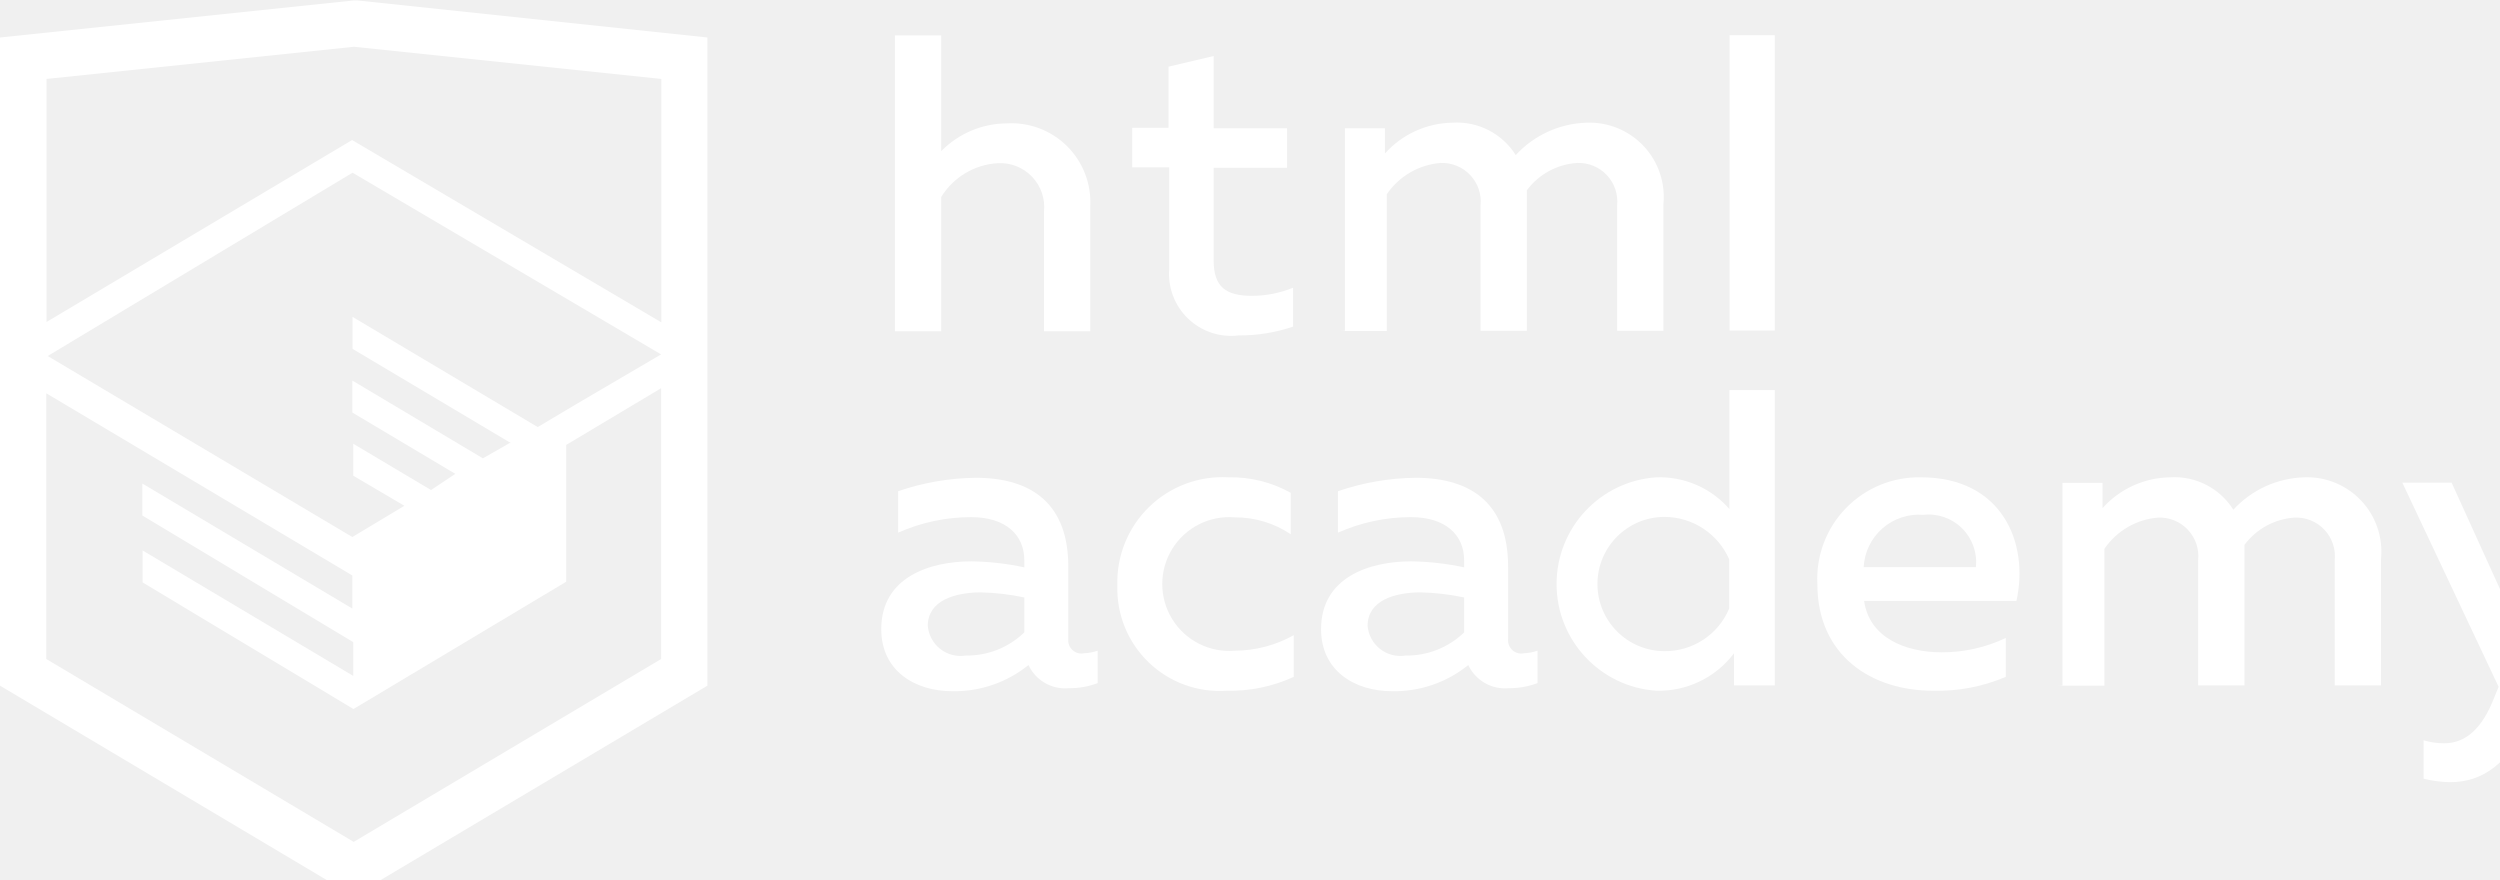
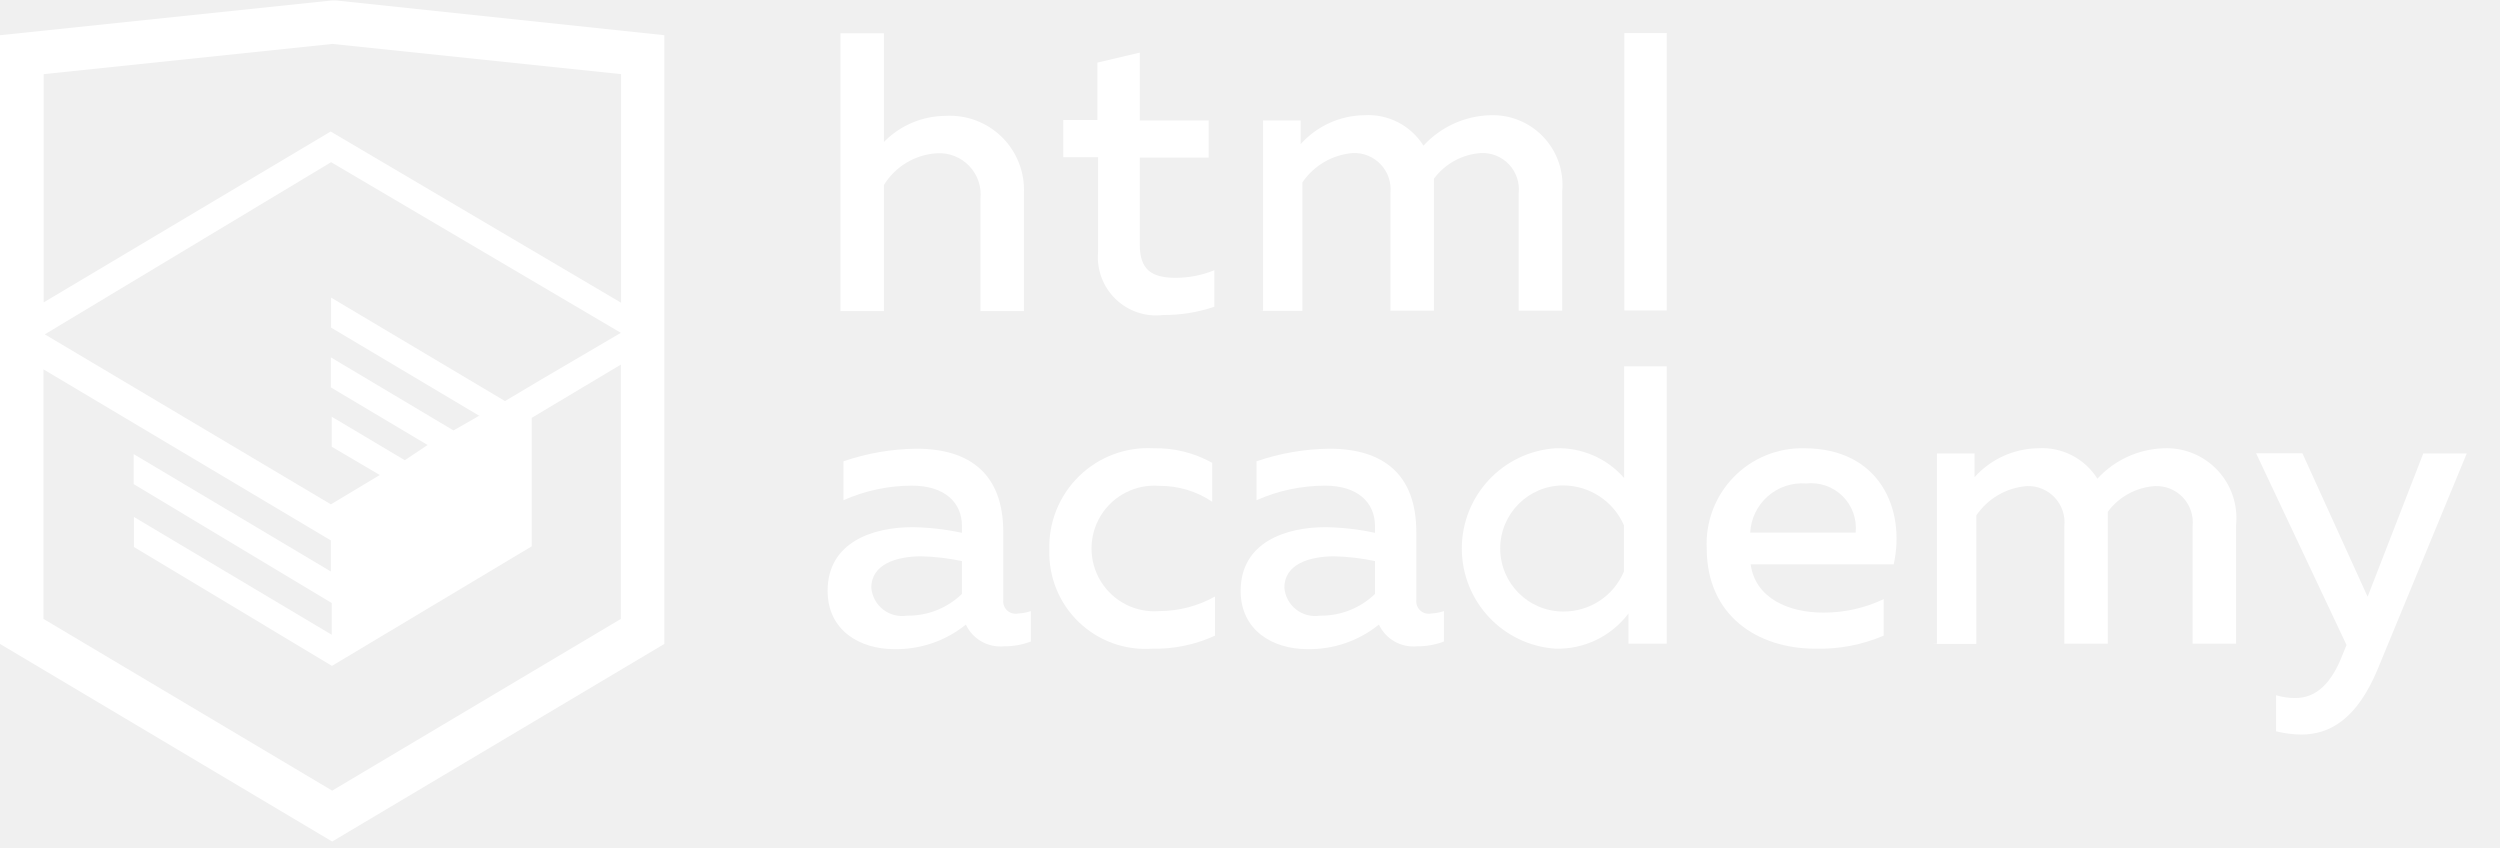
- <svg xmlns="http://www.w3.org/2000/svg" id="Layer_1" data-name="Layer 1" viewBox="0 0 108 38">
+ <svg xmlns="http://www.w3.org/2000/svg" id="Layer_1" data-name="Layer 1" viewBox="0 0 115 39">
  <path d="M401.93,351.51a2.07,2.07,0,0,0,.58-0.11v1.4a3.41,3.41,0,0,1-1.24.22,1.75,1.75,0,0,1-1.75-1,5.08,5.08,0,0,1-3.3,1.13c-1.59,0-3.06-.87-3.06-2.68,0-2.24,2.08-2.93,3.9-2.93a11.63,11.63,0,0,1,2.28.26v-0.31c0-1.09-.8-1.86-2.3-1.86a7.79,7.79,0,0,0-3.15.67v-1.79a10.72,10.72,0,0,1,3.35-.58c2.48,0,4,1.18,4,3.83v3.14A0.57,0.57,0,0,0,401.93,351.51Zm-6.76-1.19a1.42,1.42,0,0,0,1.64,1.29,3.56,3.56,0,0,0,2.53-1V349.1a10.21,10.21,0,0,0-1.9-.22C396.34,348.89,395.17,349.23,395.17,350.33Z" transform="translate(-355.09 -323.29)" fill="#fff" />
  <path d="M408.15,343.91a5.29,5.29,0,0,1,2.7.67v1.79a4.28,4.28,0,0,0-2.42-.73,2.89,2.89,0,1,0,0,5.76,5.26,5.26,0,0,0,2.55-.67v1.8a6.58,6.58,0,0,1-2.9.6,4.42,4.42,0,0,1-4.72-4.54A4.54,4.54,0,0,1,408.15,343.91Z" transform="translate(-355.09 -323.29)" fill="#fff" />
  <path d="M420.93,351.51a2.07,2.07,0,0,0,.58-0.11v1.4a3.41,3.41,0,0,1-1.24.22,1.75,1.75,0,0,1-1.75-1,5.08,5.08,0,0,1-3.3,1.13c-1.59,0-3.06-.87-3.06-2.68,0-2.24,2.08-2.93,3.9-2.93a11.63,11.63,0,0,1,2.28.26v-0.31c0-1.09-.8-1.86-2.3-1.86a7.79,7.79,0,0,0-3.15.67v-1.79a10.72,10.72,0,0,1,3.35-.58c2.48,0,4,1.18,4,3.83v3.14A0.57,0.57,0,0,0,420.93,351.51Zm-6.76-1.19a1.42,1.42,0,0,0,1.64,1.29,3.56,3.56,0,0,0,2.53-1V349.1a10.21,10.21,0,0,0-1.9-.22C415.33,348.89,414.17,349.23,414.17,350.33Z" transform="translate(-355.09 -323.29)" fill="#fff" />
  <path d="M431.76,340.14V352.9H430v-1.39a4.07,4.07,0,0,1-3.35,1.62,4.62,4.62,0,0,1,0-9.22,4,4,0,0,1,3.15,1.37v-5.14h2ZM427,345.62a2.9,2.9,0,0,0,0,5.8,3,3,0,0,0,2.79-1.84v-2.13A3.06,3.06,0,0,0,427,345.62Z" transform="translate(-355.09 -323.29)" fill="#fff" />
  <path d="M438.08,343.91c3.48,0,4.68,2.81,4.12,5.34h-6.58c0.22,1.57,1.75,2.22,3.35,2.22a6.41,6.41,0,0,0,2.77-.62v1.68a7.5,7.5,0,0,1-3.14.6c-2.68,0-5-1.53-5-4.61A4.39,4.39,0,0,1,438.08,343.91Zm0.09,1.62a2.39,2.39,0,0,0-2.57,2.26h4.85A2.06,2.06,0,0,0,438.17,345.53Z" transform="translate(-355.09 -323.29)" fill="#fff" />
  <path d="M444.19,352.9v-8.75h1.73v1.09a4,4,0,0,1,2.92-1.33,3,3,0,0,1,2.73,1.4,4.33,4.33,0,0,1,3.06-1.4,3.21,3.21,0,0,1,3.32,3.52v5.47h-2v-5.41a1.67,1.67,0,0,0-1.73-1.84,2.94,2.94,0,0,0-2.17,1.18c0,0.2,0,.4,0,0.6v5.47h-2v-5.41a1.67,1.67,0,0,0-1.73-1.84,3.11,3.11,0,0,0-2.32,1.35v5.91h-2Z" transform="translate(-355.09 -323.29)" fill="#fff" />
  <path d="M466.56,344.15h2l-4.1,9.93c-0.95,2.28-2.19,3-3.52,3a5,5,0,0,1-1.15-.15v-1.66a3,3,0,0,0,.89.13c0.95,0,1.66-.67,2.17-2l0.18-.44-4.16-8.82H461l3,6.6Z" transform="translate(-355.09 -323.29)" fill="#fff" />
  <path d="M395.75,324.82v5a4,4,0,0,1,2.83-1.2,3.41,3.41,0,0,1,3.61,3.57v5.41h-2v-5.16a1.9,1.9,0,0,0-2-2.1,3.08,3.08,0,0,0-2.44,1.46v5.8h-2V324.82h2Z" transform="translate(-355.09 -323.29)" fill="#fff" />
  <path d="M407.52,325.71v3.12h3.17v1.71h-3.17v4c0,1.15.53,1.53,1.66,1.53a4.71,4.71,0,0,0,1.77-.35v1.68a7.14,7.14,0,0,1-2.35.38,2.68,2.68,0,0,1-3-2.88v-4.38H404v-1.71h1.57v-2.64Z" transform="translate(-355.09 -323.29)" fill="#fff" />
  <path d="M413.19,337.58v-8.75h1.73v1.09a4,4,0,0,1,2.92-1.33,3,3,0,0,1,2.73,1.4,4.33,4.33,0,0,1,3.06-1.4,3.21,3.21,0,0,1,3.32,3.52v5.47h-2v-5.41a1.67,1.67,0,0,0-1.73-1.84,2.94,2.94,0,0,0-2.17,1.18c0,0.2,0,.4,0,0.6v5.47h-2v-5.41a1.67,1.67,0,0,0-1.73-1.84,3.11,3.11,0,0,0-2.32,1.35v5.91h-2Z" transform="translate(-355.09 -323.29)" fill="#fff" />
  <rect x="74.72" y="1.52" width="1.95" height="12.76" fill="#fff" />
  <path d="M370.53,323.31l-0.16,0-15.28,1.6v28L370.37,362l15.28-9.09v-28Zm13.12,28.45-13.28,7.9-13.28-7.9V340.28l13.22,7.87,0,1.43-9.07-5.4v1.38l9.11,5.47,0,1.46-9.1-5.42v1.38l9.11,5.47h0l9.19-5.5v-1.39h0v-4.52l4.1-2.45v11.67Zm0-13.16L380,340.74h0l-1.68,1-8-4.76v1.38l6.84,4.07-0.06,0-0.15.09-1,.57-5.64-3.36v1.38l4.45,2.65-1.05.7,0,0-3.36-2v1.38l2.21,1.3-2.25,1.35-13.16-7.82,13.17-7.92h0Zm0-1.39-13.35-7.87h0l-13.2,7.86v-10.5l13.28-1.39,13.28,1.39v10.51Z" transform="translate(-355.09 -323.29)" fill="#fff" />
</svg>
